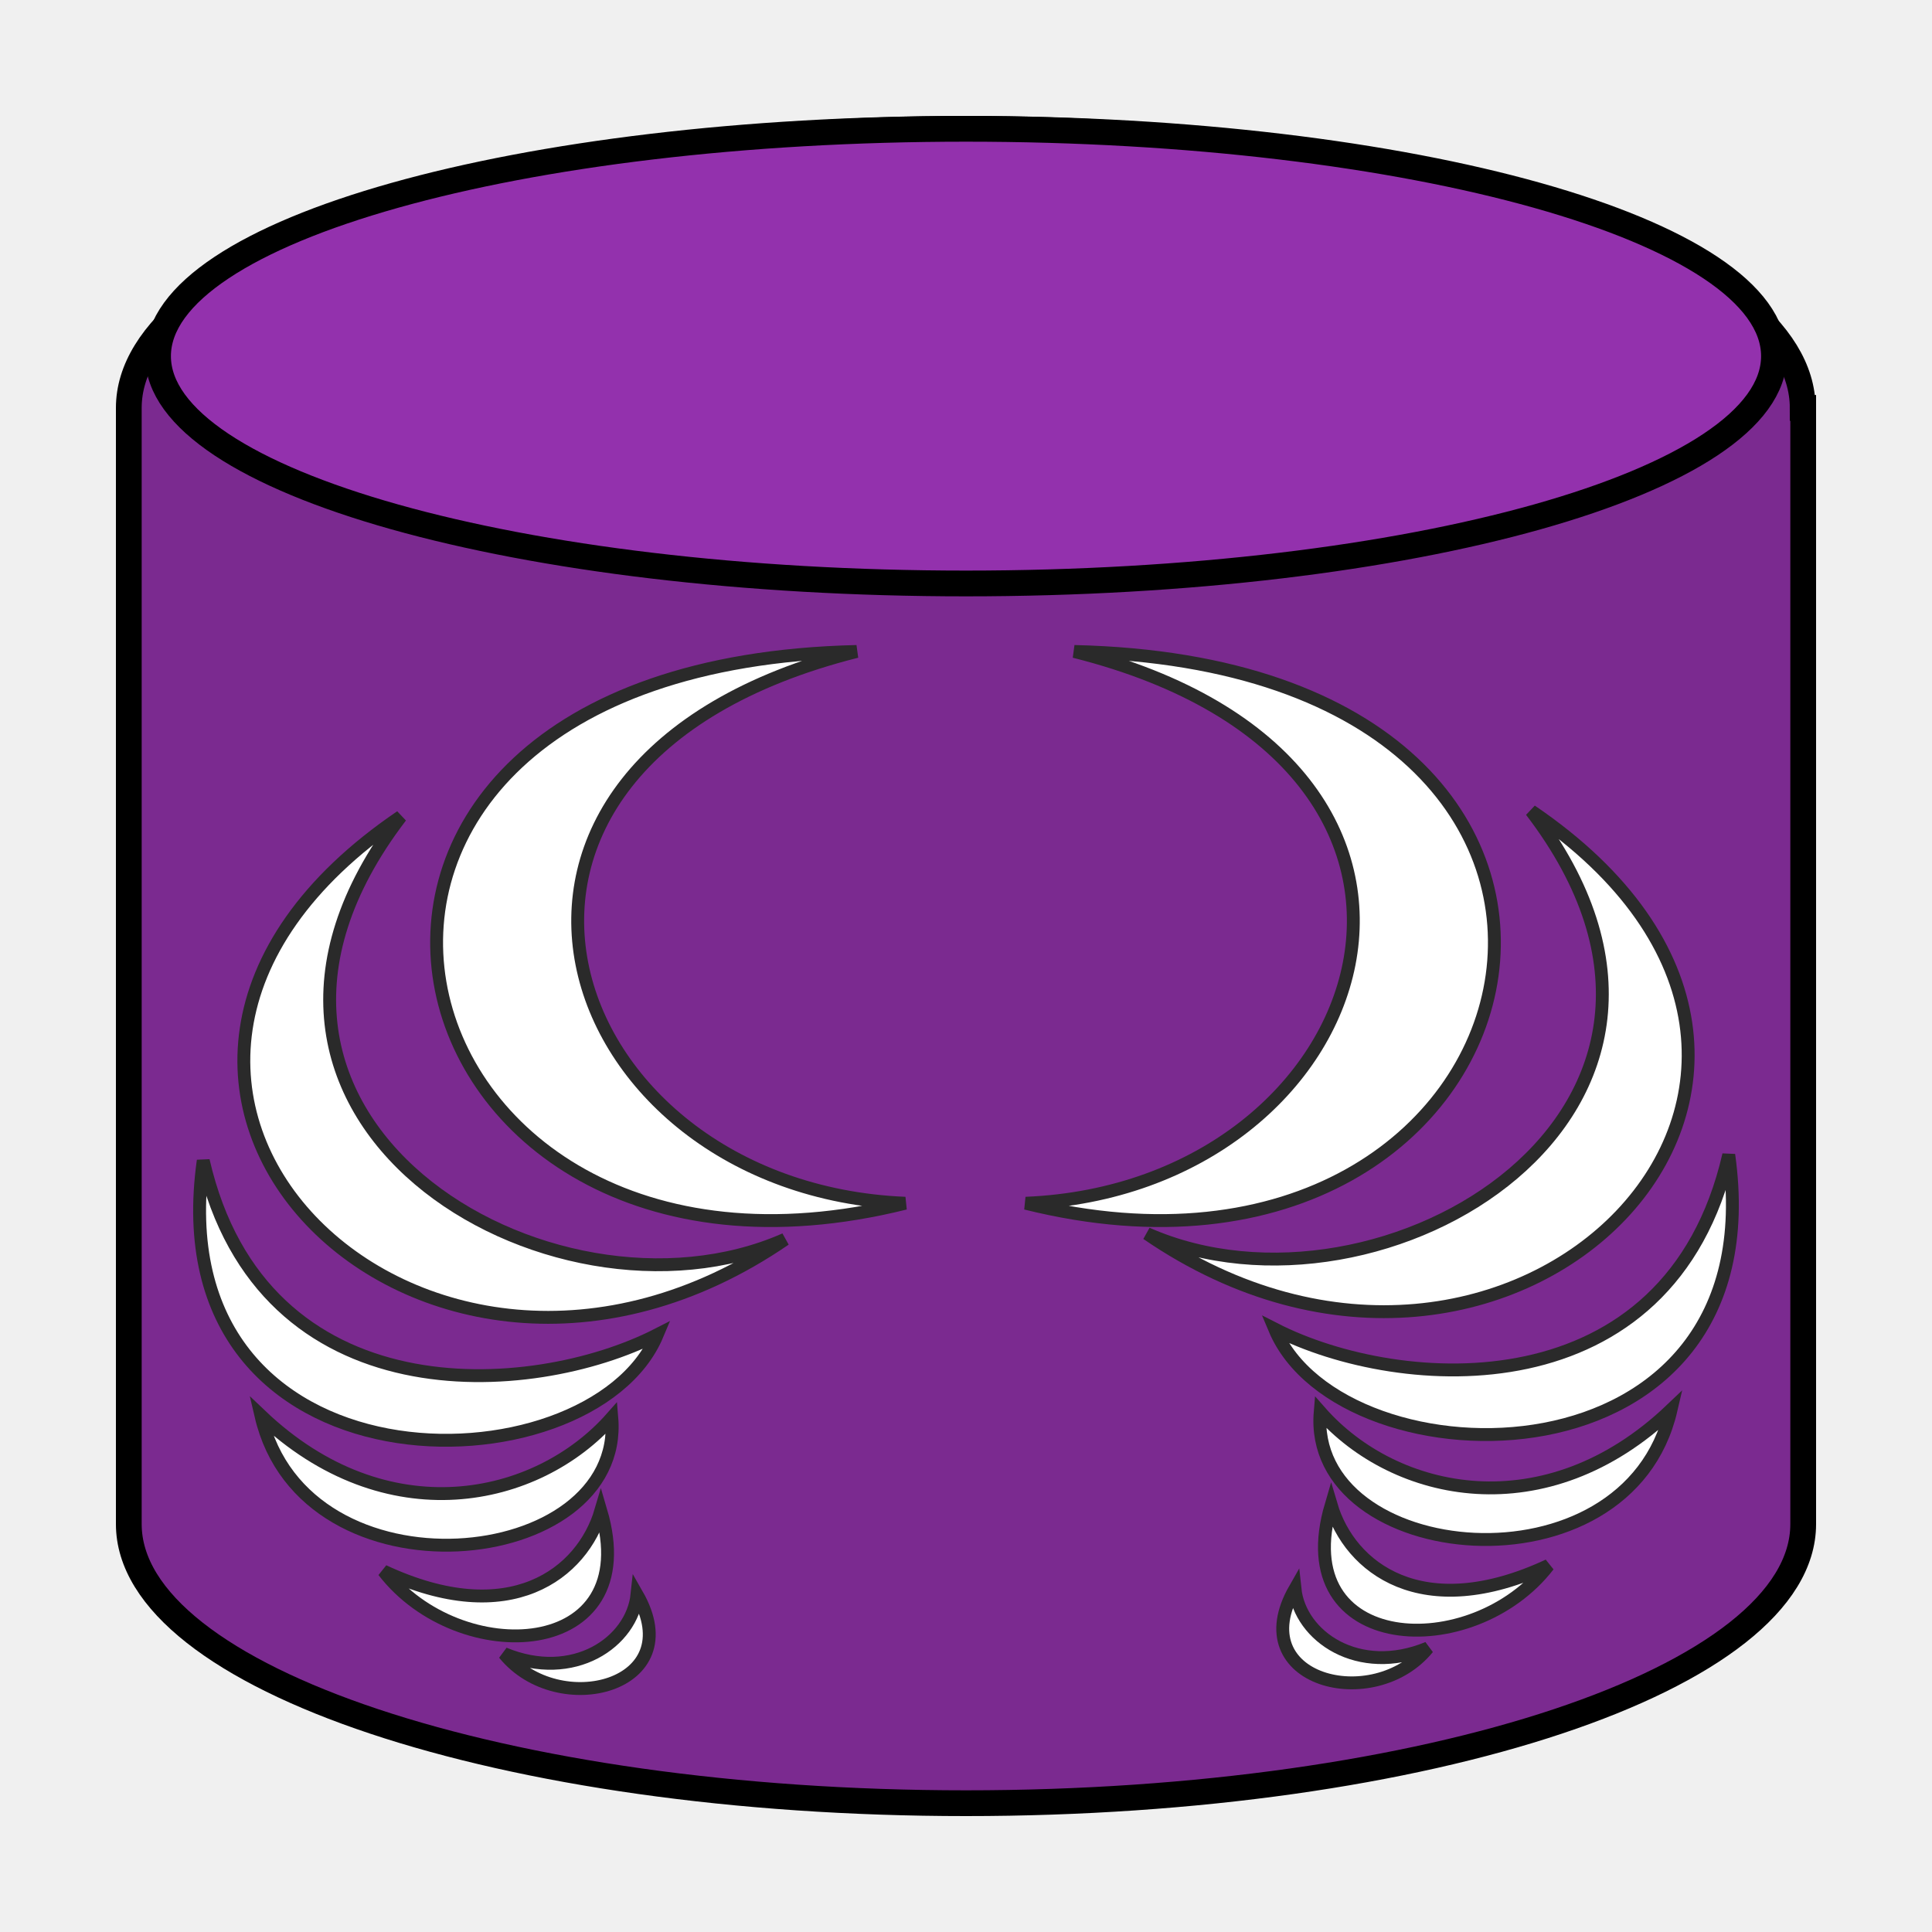
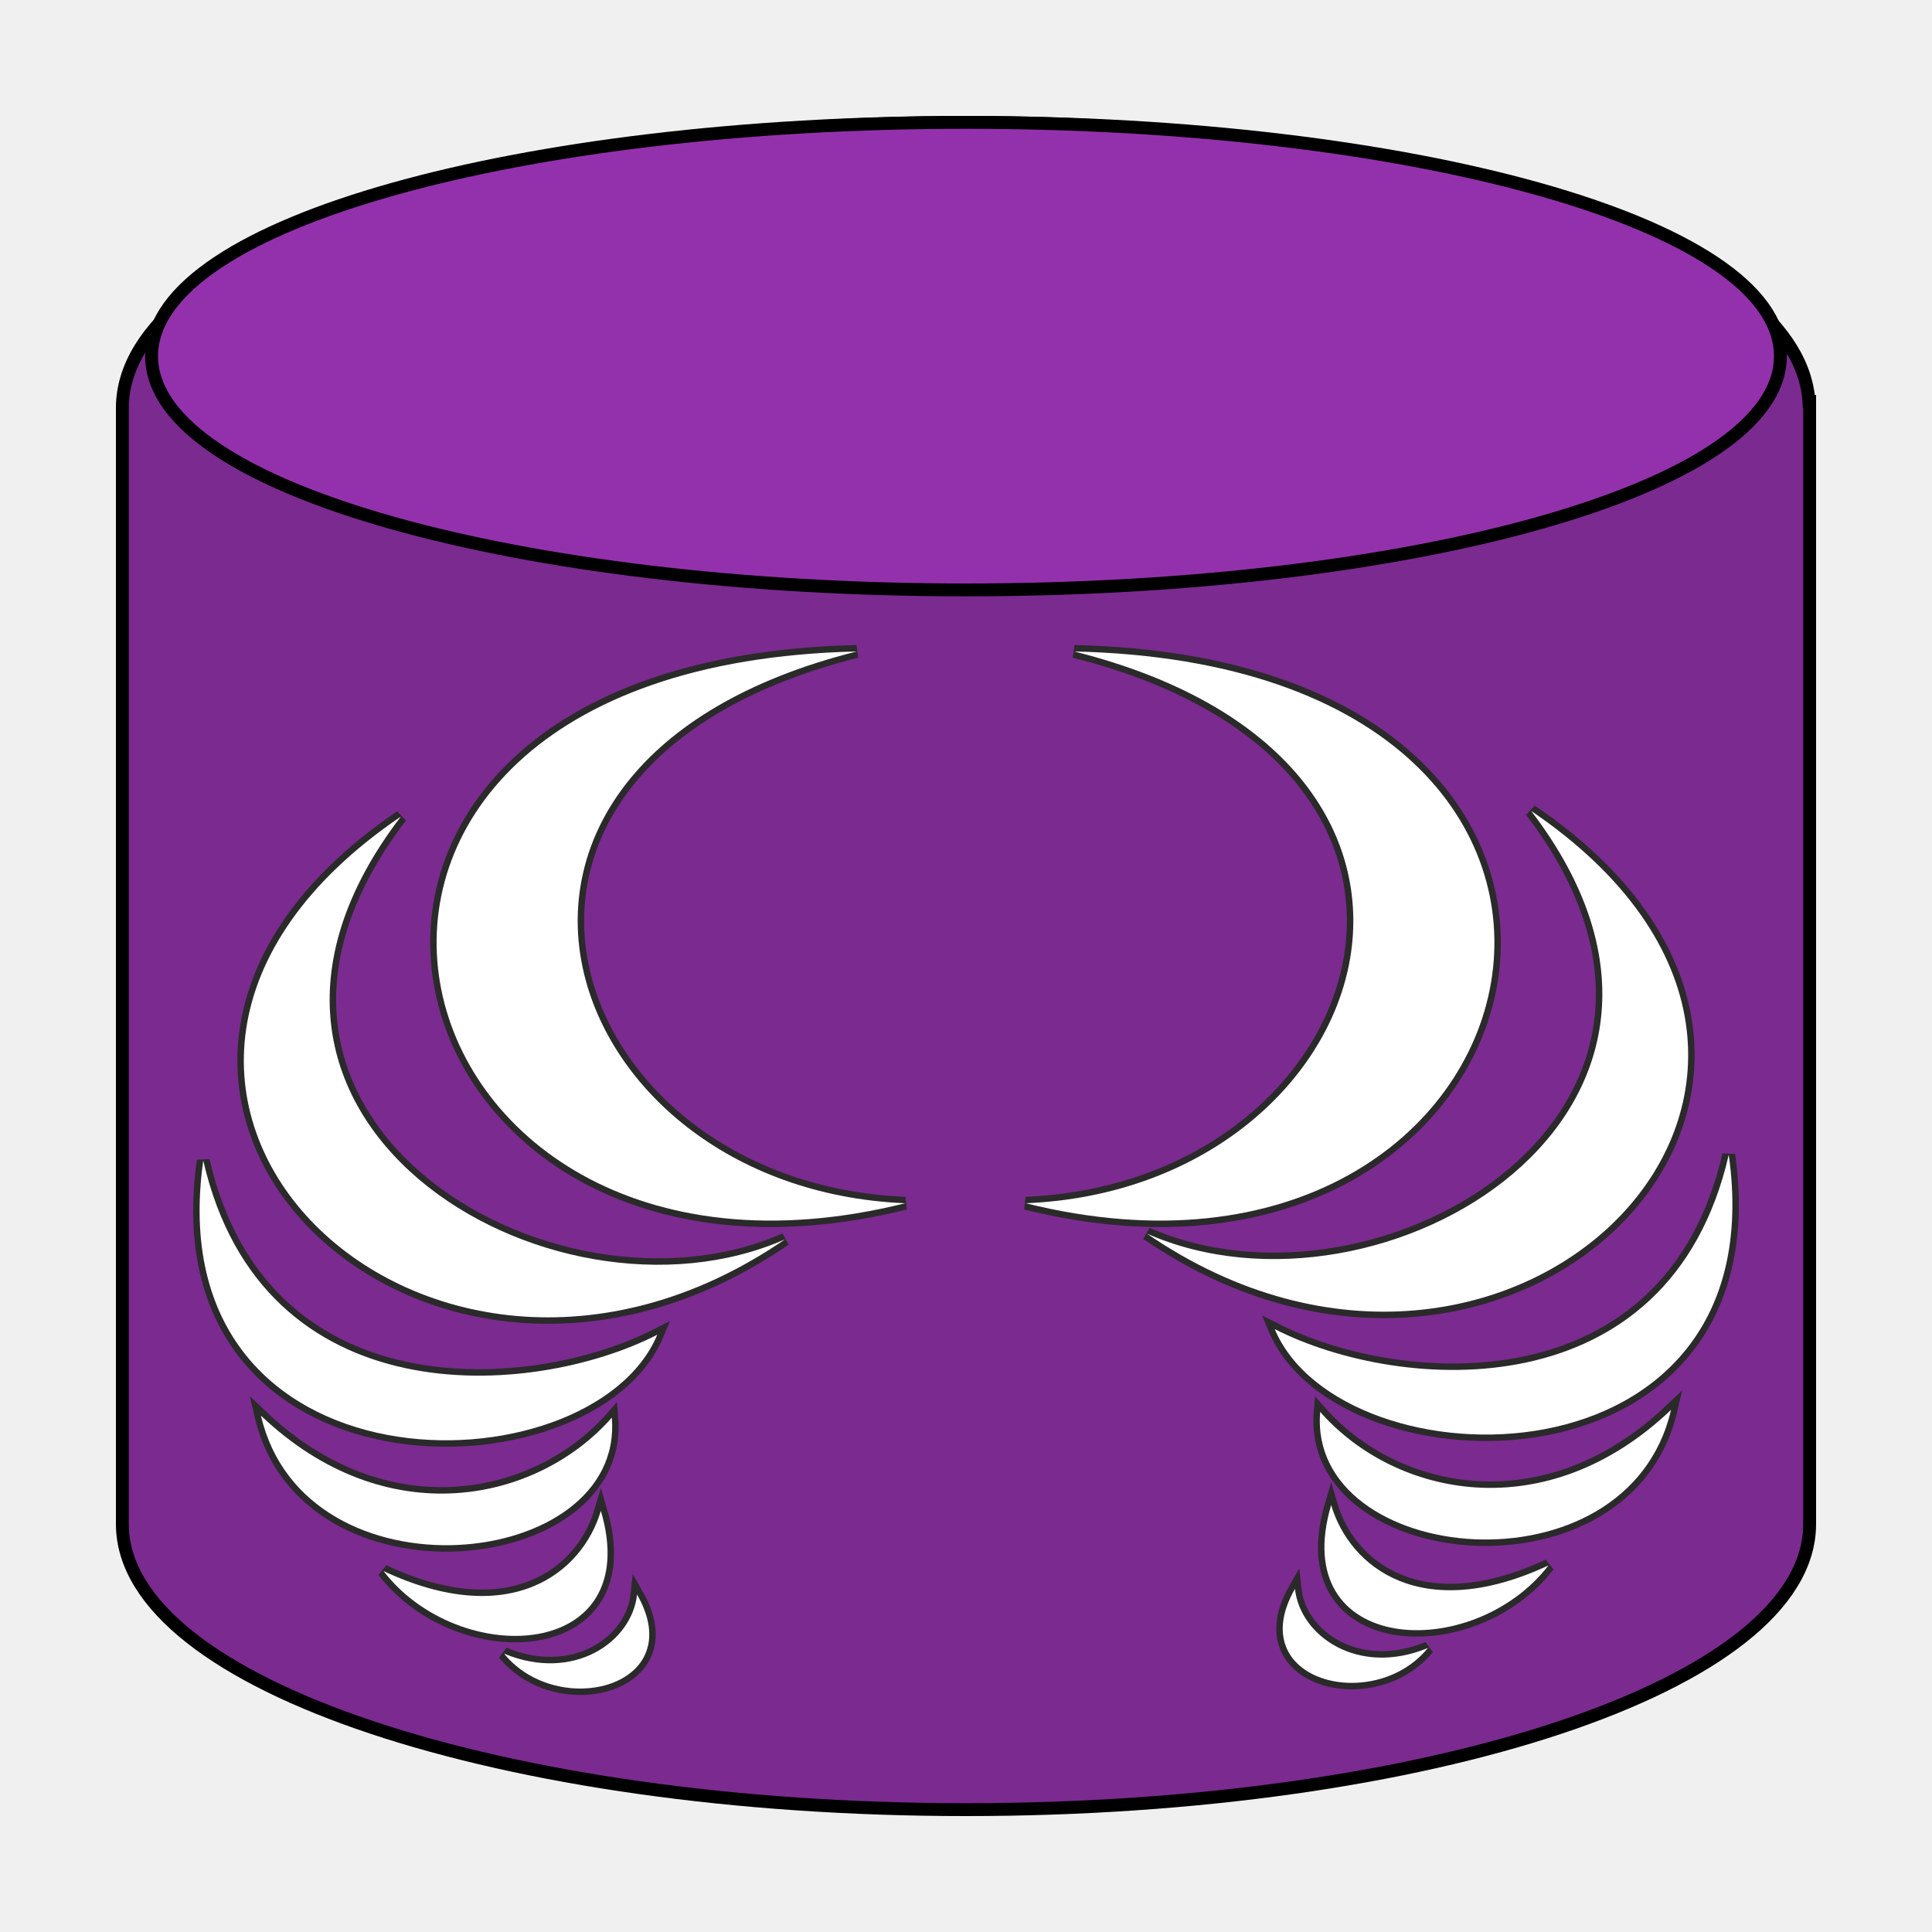
- <svg xmlns="http://www.w3.org/2000/svg" xmlns:xlink="http://www.w3.org/1999/xlink" version="1.1" preserveAspectRatio="xMidYMid meet" viewBox="0 0 150 150" width="150" height="150">
+ <svg xmlns="http://www.w3.org/2000/svg" xmlns:xlink="http://www.w3.org/1999/xlink" width="150" height="150">
  <defs>
-     <path d="M10 31.67C10 40.33 10 109.67 10 118.33C10 130.29 39.13 140 75 140C110.87 140 140 130.29 140 118.33C140 112.56 140 83.67 140 31.67C139.98 31.67 139.96 31.67 139.96 31.67C139.96 19.71 110.87 10 75 10C39.13 10 10 19.71 10 31.67Z" id="e1bsvuJJQV" />
-     <path d="M75 45.3C40.36 45.3 12.27 37.4 12.27 27.65C12.27 17.9 40.36 10 75 10C109.64 10 137.73 17.9 137.73 27.65C137.73 37.4 109.64 45.3 75 45.3Z" id="b12NnrJ84" />
-     <path d="M51.03 103.63C45.84 116 12.08 116.5 15.78 90.11C20.37 110.07 41.29 108.61 51.03 103.63Z" id="d1UjwLgAN" />
-     <path d="M83.41 50.58C133.33 51.72 121.02 103.71 79.64 93.42C106.95 92.29 118.02 59.28 83.41 50.58Z" id="a37p6S2z8X" />
-     <path d="M47.5 110.07C48.51 121.98 23.66 124.56 20.26 109.91C29.98 119.16 41.69 116.66 47.5 110.07Z" id="b6eQmYXOdn" />
-     <path d="M118.88 62.96C148.93 83.37 117.41 115.24 89.05 95.78C107.25 103.81 136.71 86.27 118.88 62.96Z" id="a5czXR7ye5" />
-     <path d="M46.65 117.3C50.08 128.93 35.68 129.63 29.78 121.98C39.62 126.58 45.22 122.14 46.65 117.3Z" id="aBpqLzCfg" />
-     <path d="M110.86 127.95C106.65 133.12 96.45 130.5 100.54 123.36C100.93 127.03 105.45 130.19 110.86 127.95Z" id="b8QaD8LiC" />
-     <path d="M49.46 123.8C53.55 130.94 43.35 133.56 39.14 128.39C44.55 130.63 49.07 127.48 49.46 123.8Z" id="a9zWdgunQ" />
-     <path d="M120.22 121.54C114.32 129.19 99.92 128.48 103.35 116.85C104.78 121.69 110.38 126.13 120.22 121.54Z" id="a6tZXthQTR" />
-     <path d="M60.95 96.22C32.59 115.68 1.07 83.81 31.12 63.4C13.29 86.72 42.75 104.25 60.95 96.22Z" id="jrRdbEQyt" />
-     <path d="M129.74 109.46C126.34 124.12 101.49 121.54 102.5 109.62C108.31 116.22 120.02 118.72 129.74 109.46Z" id="c15bXT4mAo" />
-     <path d="M70.28 93.42C28.91 103.71 16.59 51.72 66.51 50.58C31.91 59.28 42.97 92.29 70.28 93.42Z" id="e4RWMTPqoe" />
-     <path d="M134.22 89.66C137.92 116.05 104.16 115.56 98.97 103.19C108.71 108.17 129.63 109.62 134.22 89.66Z" id="aHVWsSIsU" />
+     <path id="cylinder" d="m10,31.67c0,8.66 0,78 0,86.66c0,11.96 29.13,21.67 65,21.67c35.87,0 65,-9.71 65,-21.67c0,-5.77 0,-34.66 0,-86.66c-0.02,0 -0.04,0 -0.04,0c0,-11.96 -29.09,-21.67 -64.96,-21.67c-35.87,0 -65,9.71 -65,21.67z" />
+     <path id="top" d="m75,45.3c-34.64,0 -62.73,-7.9 -62.73,-17.65c0,-9.75 28.09,-17.65 62.73,-17.65c34.64,0 62.73,7.9 62.73,17.65c0,9.75 -28.09,17.65 -62.73,17.65z" />
+     <path id="d1UjwLgAN" d="m51.03,103.63c-5.19,12.37 -38.95,12.87 -35.25,-13.52c4.59,19.96 25.51,18.5 35.25,13.52z" />
+     <path id="a37p6S2z8X" d="m83.41,50.58c49.92,1.14 37.61,53.13 -3.77,42.84c27.31,-1.13 38.38,-34.14 3.77,-42.84z" />
+     <path id="b6eQmYXOdn" d="m47.5,110.07c1.01,11.91 -23.84,14.49 -27.24,-0.16c9.72,9.25 21.43,6.75 27.24,0.16z" />
+     <path id="a5czXR7ye5" d="m118.88,62.96c30.05,20.41 -1.47,52.28 -29.83,32.82c18.2,8.03 47.66,-9.51 29.83,-32.82z" />
+     <path id="aBpqLzCfg" d="m46.65,117.3c3.43,11.63 -10.97,12.33 -16.87,4.68c9.84,4.6 15.44,0.16 16.87,-4.68z" />
+     <path id="b8QaD8LiC" d="m110.86,127.95c-4.21,5.17 -14.41,2.55 -10.32,-4.59c0.39,3.67 4.91,6.83 10.32,4.59z" />
+     <path id="a9zWdgunQ" d="m49.46,123.8c4.09,7.14 -6.11,9.76 -10.32,4.59c5.41,2.24 9.93,-0.91 10.32,-4.59z" />
+     <path id="a6tZXthQTR" d="m120.22,121.54c-5.9,7.65 -20.3,6.94 -16.87,-4.69c1.43,4.84 7.03,9.28 16.87,4.69z" />
+     <path id="jrRdbEQyt" d="m60.95,96.22c-28.36,19.46 -59.88,-12.41 -29.83,-32.82c-17.83,23.32 11.63,40.85 29.83,32.82z" />
+     <path id="c15bXT4mAo" d="m129.74,109.46c-3.4,14.66 -28.25,12.08 -27.24,0.16c5.81,6.6 17.52,9.1 27.24,-0.16z" />
+     <path id="e4RWMTPqoe" d="m70.28,93.42c-41.37,10.29 -53.69,-41.7 -3.77,-42.84c-34.6,8.7 -23.54,41.71 3.77,42.84z" />
+     <path id="aHVWsSIsU" d="m134.22,89.66c3.7,26.39 -30.06,25.9 -35.25,13.53c9.74,4.98 30.66,6.43 35.25,-13.53z" />
  </defs>
  <g>
-     <g>
-       <g>
-         <use xlink:href="#e1bsvuJJQV" opacity="1" fill="#7b2a90" fill-opacity="1" />
-         <g>
-           <use xlink:href="#e1bsvuJJQV" opacity="1" fill-opacity="0" stroke="#000000" stroke-width="2" stroke-opacity="1" />
-         </g>
-       </g>
-       <g>
-         <use xlink:href="#b12NnrJ84" opacity="1" fill="#9331ad" fill-opacity="1" />
-         <g>
-           <use xlink:href="#b12NnrJ84" opacity="1" fill-opacity="0" stroke="#000000" stroke-width="2" stroke-opacity="1" />
-         </g>
-       </g>
-       <g>
-         <use xlink:href="#d1UjwLgAN" opacity="1" fill="#ffffff" fill-opacity="1" />
-         <g>
-           <use xlink:href="#d1UjwLgAN" opacity="1" fill-opacity="0" stroke="#2a2a2a" stroke-width="1" stroke-opacity="1" />
-         </g>
-       </g>
-       <g>
-         <use xlink:href="#a37p6S2z8X" opacity="1" fill="#ffffff" fill-opacity="1" />
-         <g>
-           <use xlink:href="#a37p6S2z8X" opacity="1" fill-opacity="0" stroke="#2a2a2a" stroke-width="1" stroke-opacity="1" />
-         </g>
-       </g>
-       <g>
-         <use xlink:href="#b6eQmYXOdn" opacity="1" fill="#ffffff" fill-opacity="1" />
-         <g>
-           <use xlink:href="#b6eQmYXOdn" opacity="1" fill-opacity="0" stroke="#2a2a2a" stroke-width="1" stroke-opacity="1" />
-         </g>
-       </g>
-       <g>
-         <use xlink:href="#a5czXR7ye5" opacity="1" fill="#ffffff" fill-opacity="1" />
-         <g>
-           <use xlink:href="#a5czXR7ye5" opacity="1" fill-opacity="0" stroke="#2a2a2a" stroke-width="1" stroke-opacity="1" />
-         </g>
-       </g>
-       <g>
-         <use xlink:href="#aBpqLzCfg" opacity="1" fill="#ffffff" fill-opacity="1" />
-         <g>
-           <use xlink:href="#aBpqLzCfg" opacity="1" fill-opacity="0" stroke="#2a2a2a" stroke-width="1" stroke-opacity="1" />
-         </g>
-       </g>
-       <g>
-         <use xlink:href="#b8QaD8LiC" opacity="1" fill="#ffffff" fill-opacity="1" />
-         <g>
-           <use xlink:href="#b8QaD8LiC" opacity="1" fill-opacity="0" stroke="#2a2a2a" stroke-width="1" stroke-opacity="1" />
-         </g>
-       </g>
-       <g>
-         <use xlink:href="#a9zWdgunQ" opacity="1" fill="#ffffff" fill-opacity="1" />
-         <g>
-           <use xlink:href="#a9zWdgunQ" opacity="1" fill-opacity="0" stroke="#2a2a2a" stroke-width="1" stroke-opacity="1" />
-         </g>
-       </g>
-       <g>
-         <use xlink:href="#a6tZXthQTR" opacity="1" fill="#ffffff" fill-opacity="1" />
-         <g>
-           <use xlink:href="#a6tZXthQTR" opacity="1" fill-opacity="0" stroke="#2a2a2a" stroke-width="1" stroke-opacity="1" />
-         </g>
-       </g>
-       <g>
-         <use xlink:href="#jrRdbEQyt" opacity="1" fill="#ffffff" fill-opacity="1" />
-         <g>
-           <use xlink:href="#jrRdbEQyt" opacity="1" fill-opacity="0" stroke="#2a2a2a" stroke-width="1" stroke-opacity="1" />
-         </g>
-       </g>
-       <g>
-         <use xlink:href="#c15bXT4mAo" opacity="1" fill="#ffffff" fill-opacity="1" />
-         <g>
-           <use xlink:href="#c15bXT4mAo" opacity="1" fill-opacity="0" stroke="#2a2a2a" stroke-width="1" stroke-opacity="1" />
-         </g>
-       </g>
-       <g>
-         <use xlink:href="#e4RWMTPqoe" opacity="1" fill="#ffffff" fill-opacity="1" />
-         <g>
-           <use xlink:href="#e4RWMTPqoe" opacity="1" fill-opacity="0" stroke="#2a2a2a" stroke-width="1" stroke-opacity="1" />
-         </g>
-       </g>
-       <g>
-         <use xlink:href="#aHVWsSIsU" opacity="1" fill="#ffffff" fill-opacity="1" />
-         <g>
-           <use xlink:href="#aHVWsSIsU" opacity="1" fill-opacity="0" stroke="#2a2a2a" stroke-width="1" stroke-opacity="1" />
-         </g>
-       </g>
-     </g>
+     <use id="svg_6" stroke-width="2" stroke="#000000" xlink:href="#cylinder" />
+     <use id="svg_4" fill="#7b2a90" xlink:href="#cylinder" />
+     <use id="svg_10" stroke-width="2" stroke="#000000" fill-opacity="0" xlink:href="#top" />
+     <use id="svg_8" fill="#9331ad" xlink:href="#top" />
+     <use id="svg_14" stroke="#2a2a2a" fill-opacity="0" xlink:href="#d1UjwLgAN" />
+     <use id="svg_12" fill="#ffffff" xlink:href="#d1UjwLgAN" />
+     <use id="svg_18" stroke="#2a2a2a" fill-opacity="0" xlink:href="#a37p6S2z8X" />
+     <use id="svg_16" fill="#ffffff" xlink:href="#a37p6S2z8X" />
+     <use id="svg_22" stroke="#2a2a2a" fill-opacity="0" xlink:href="#b6eQmYXOdn" />
+     <use id="svg_20" fill="#ffffff" xlink:href="#b6eQmYXOdn" />
+     <use id="svg_26" stroke="#2a2a2a" fill-opacity="0" xlink:href="#a5czXR7ye5" />
+     <use id="svg_24" fill="#ffffff" xlink:href="#a5czXR7ye5" />
+     <use id="svg_30" stroke="#2a2a2a" fill-opacity="0" xlink:href="#aBpqLzCfg" />
+     <use id="svg_28" fill="#ffffff" xlink:href="#aBpqLzCfg" />
+     <use id="svg_34" stroke="#2a2a2a" fill-opacity="0" xlink:href="#b8QaD8LiC" />
+     <use id="svg_32" fill="#ffffff" xlink:href="#b8QaD8LiC" />
+     <use id="svg_38" stroke="#2a2a2a" fill-opacity="0" xlink:href="#a9zWdgunQ" />
+     <use id="svg_36" fill="#ffffff" xlink:href="#a9zWdgunQ" />
+     <use id="svg_42" stroke="#2a2a2a" fill-opacity="0" xlink:href="#a6tZXthQTR" />
+     <use id="svg_40" fill="#ffffff" xlink:href="#a6tZXthQTR" />
+     <use id="svg_46" stroke="#2a2a2a" fill-opacity="0" xlink:href="#jrRdbEQyt" />
+     <use id="svg_44" fill="#ffffff" xlink:href="#jrRdbEQyt" />
+     <use id="svg_50" stroke="#2a2a2a" fill-opacity="0" xlink:href="#c15bXT4mAo" />
+     <use id="svg_48" fill="#ffffff" xlink:href="#c15bXT4mAo" />
+     <use id="svg_54" stroke="#2a2a2a" fill-opacity="0" xlink:href="#e4RWMTPqoe" />
+     <use id="svg_52" fill="#ffffff" xlink:href="#e4RWMTPqoe" />
+     <use id="svg_58" stroke="#2a2a2a" fill-opacity="0" xlink:href="#aHVWsSIsU" />
+     <use id="svg_56" fill="#ffffff" xlink:href="#aHVWsSIsU" />
  </g>
</svg>
